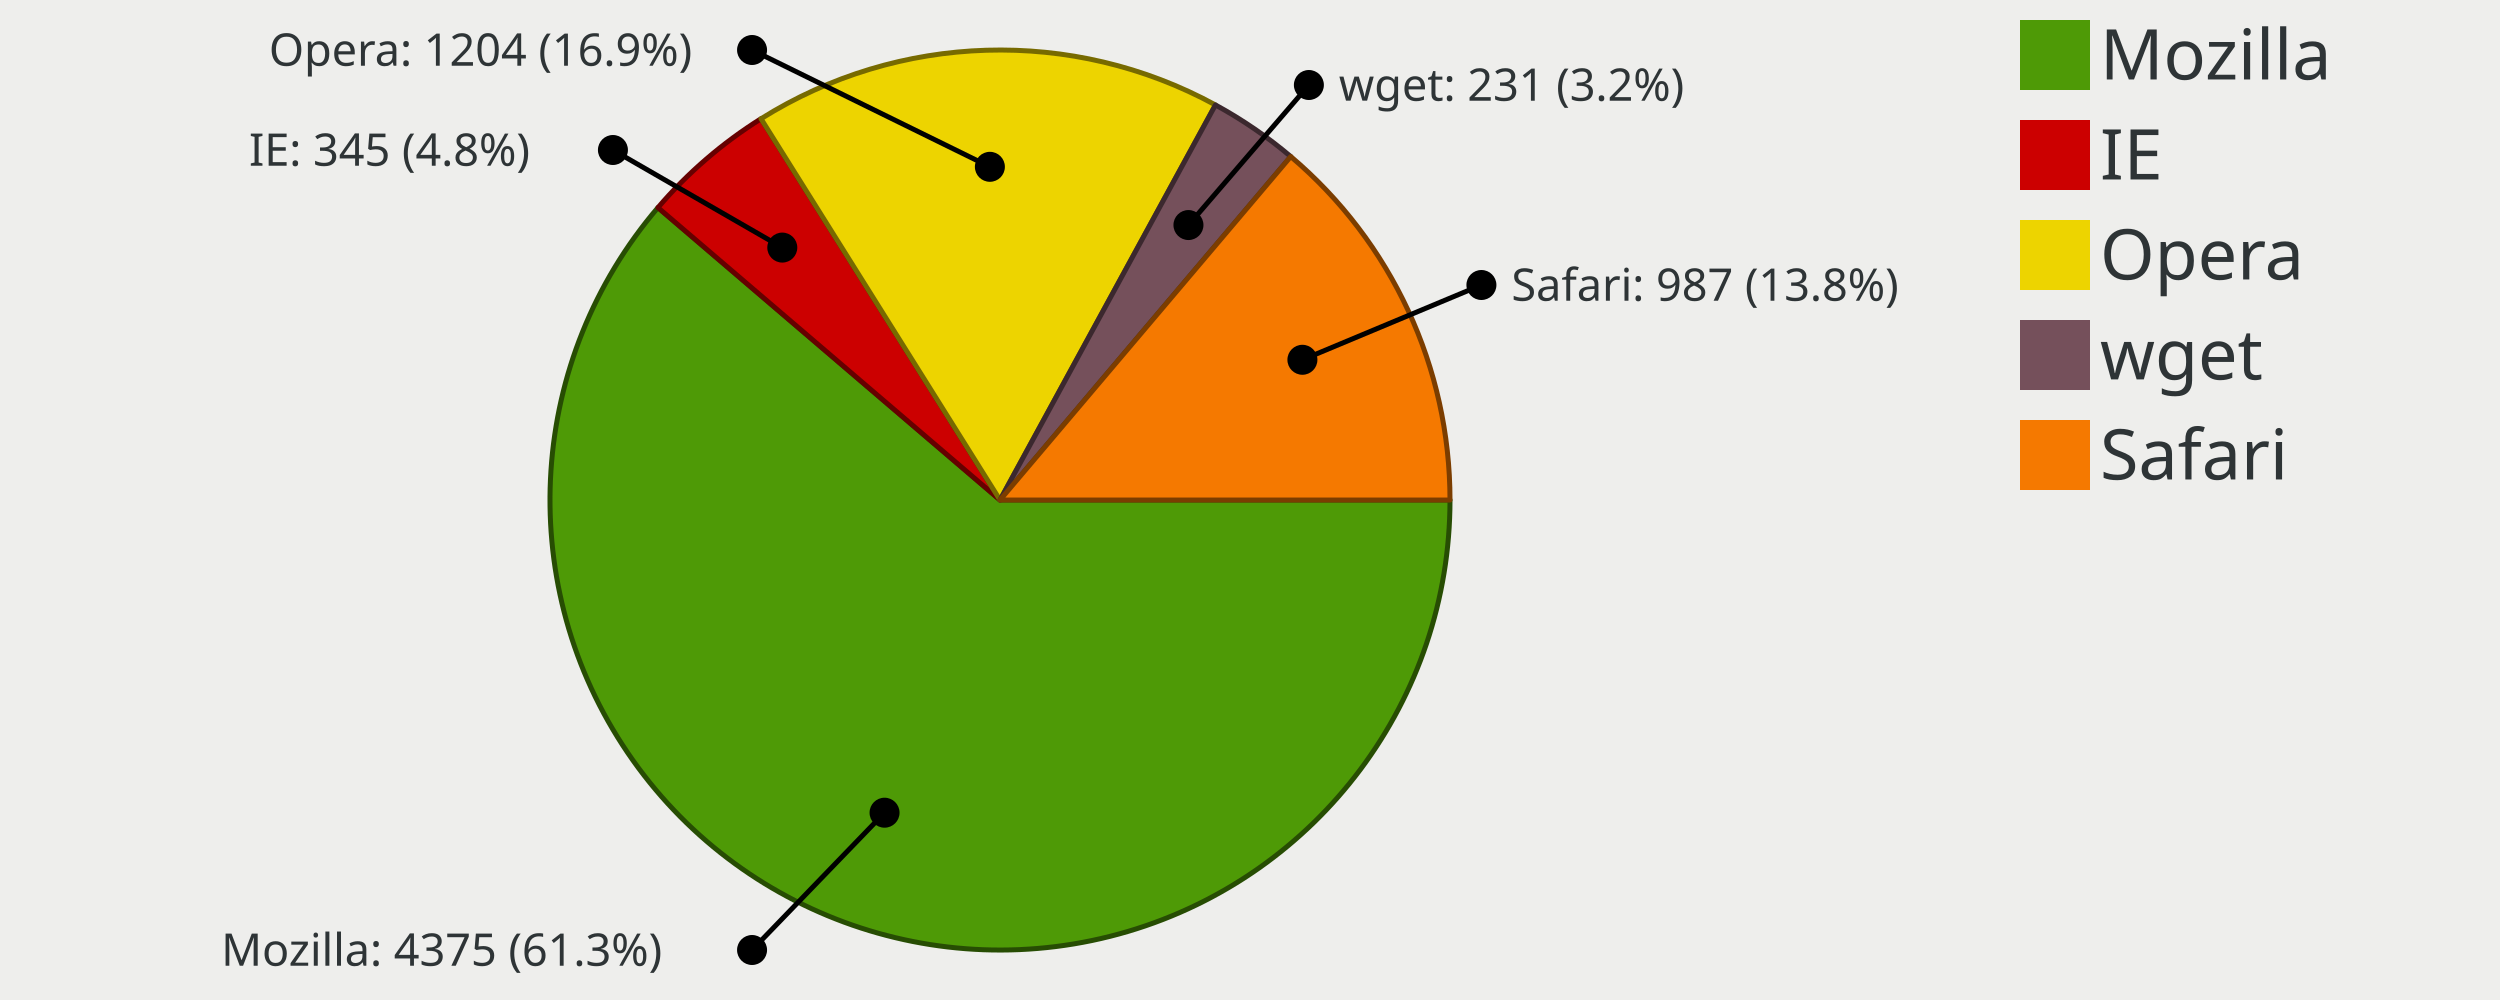
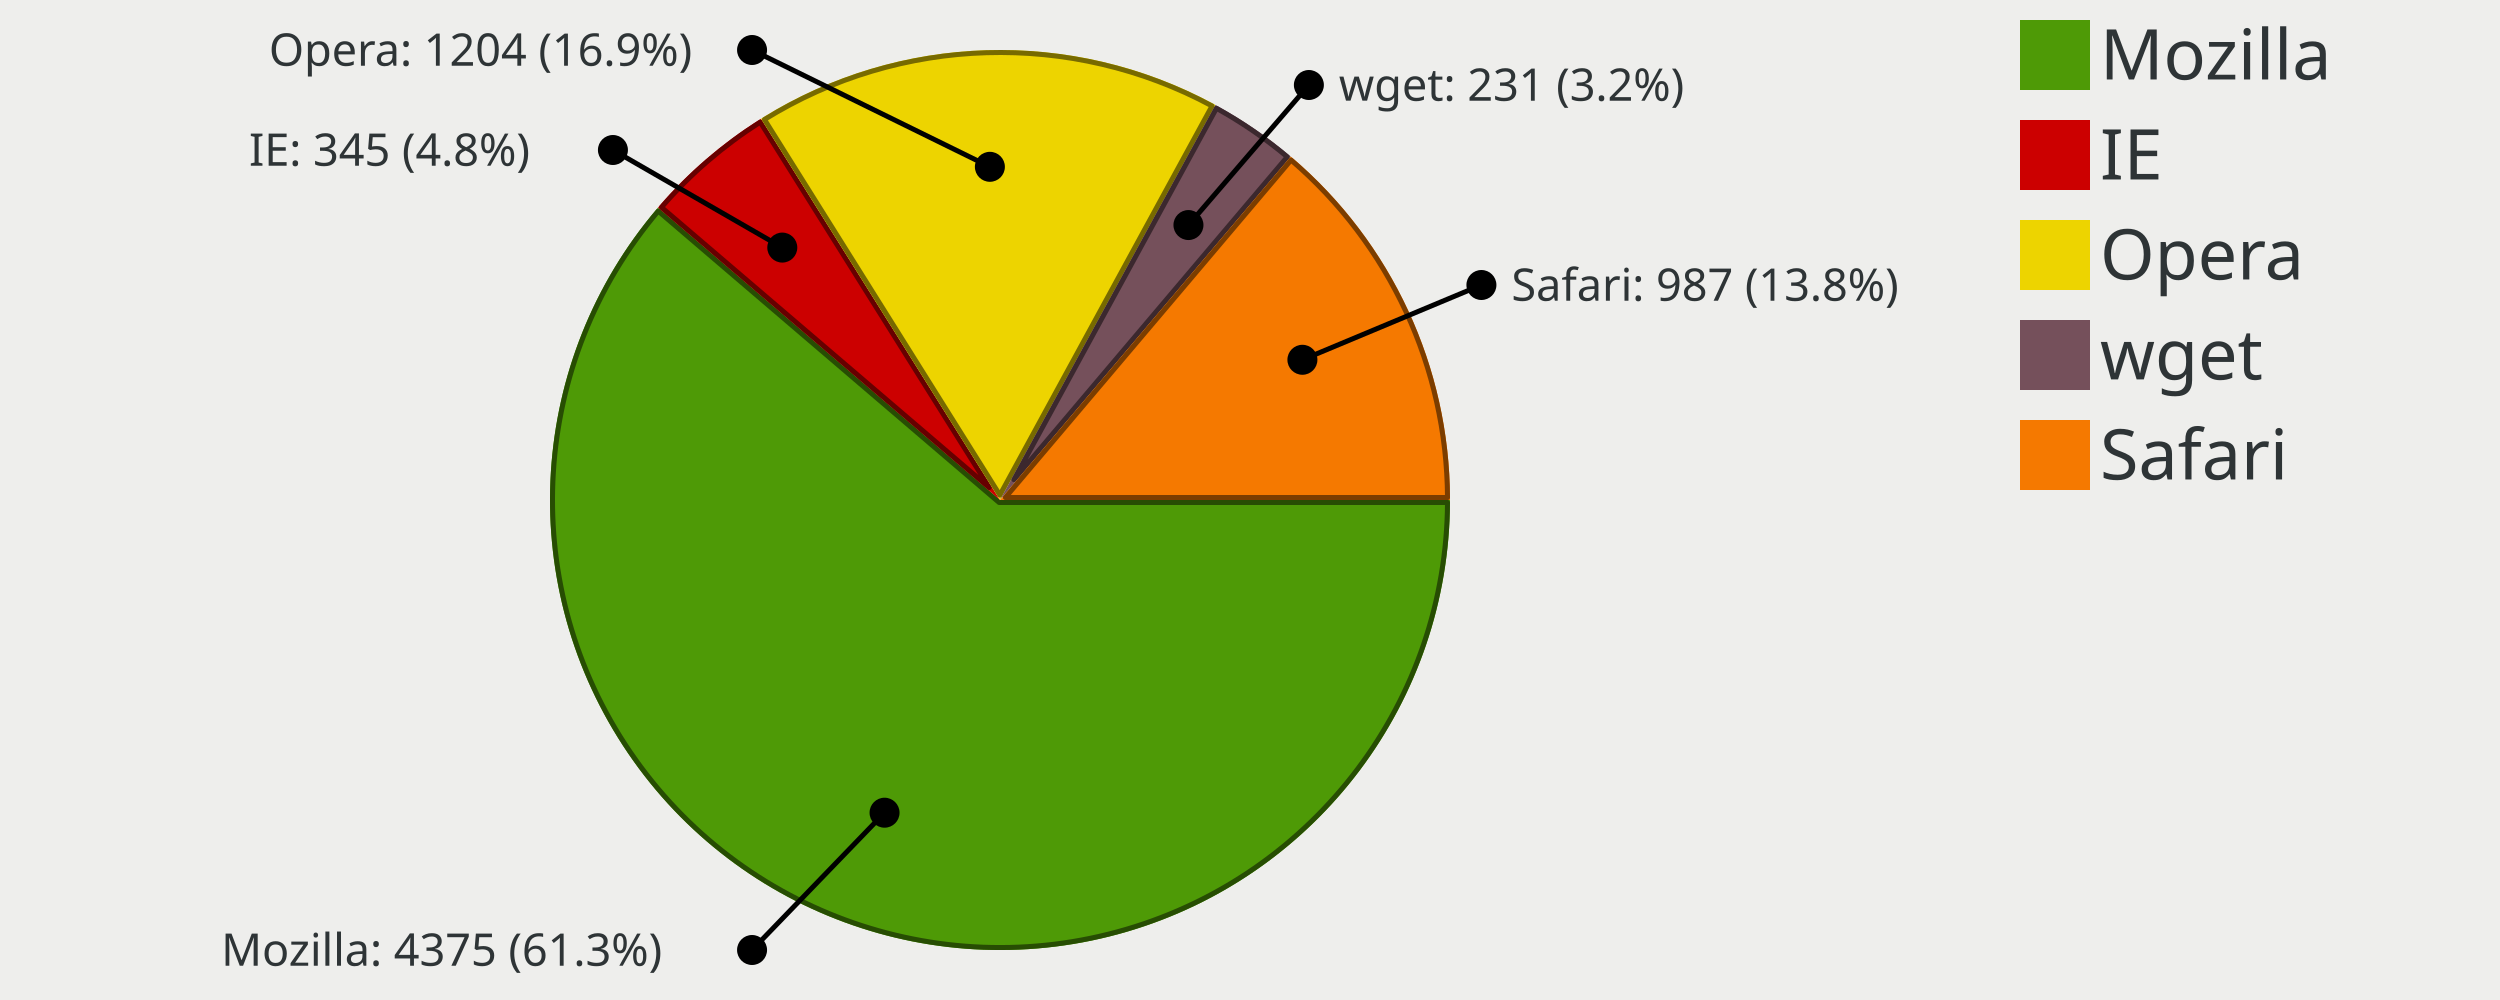
<svg xmlns="http://www.w3.org/2000/svg" width="500" height="200" version="1.0" id="ezcGraph">
  <defs />
  <g id="ezcGraphChart" color-rendering="optimizeQuality" shape-rendering="geometricPrecision" text-rendering="optimizeLegibility">
    <path d=" M 0,200 L 0,0 L 500,0 L 500,200 L 0,200 z " style="fill: #eeeeec; fill-opacity: 1.00; stroke: none;" id="ezcGraphPolygon_1" />
    <path d=" M 400,200 L 400,0 L 500,0 L 500,200 L 400,200 z " style="fill: #000000; fill-opacity: 0.00; stroke: none;" id="ezcGraphPolygon_2" />
    <path d=" M 404,18 L 404,4 L 418,4 L 418,18 L 404,18 z " style="fill: #4e9a06; fill-opacity: 1.00; stroke: none;" id="ezcGraphPolygon_3" />
    <path d=" M 404,38 L 404,24 L 418,24 L 418,38 L 404,38 z " style="fill: #cc0000; fill-opacity: 1.00; stroke: none;" id="ezcGraphPolygon_5" />
    <path d=" M 404,58 L 404,44 L 418,44 L 418,58 L 404,58 z " style="fill: #edd400; fill-opacity: 1.00; stroke: none;" id="ezcGraphPolygon_7" />
    <path d=" M 404,78 L 404,64 L 418,64 L 418,78 L 404,78 z " style="fill: #75505b; fill-opacity: 1.00; stroke: none;" id="ezcGraphPolygon_9" />
    <path d=" M 404,98 L 404,84 L 418,84 L 418,98 L 404,98 z " style="fill: #f57900; fill-opacity: 1.00; stroke: none;" id="ezcGraphPolygon_11" />
    <path d="M 200.00,100.00 L 290.00,100.00 A 90.00,90.00 0 1,1 131.59,41.52 z" style="fill: #4e9a06; fill-opacity: 1.00; stroke: none;" id="ezcGraphCircleSector_13" />
-     <path d="M 200.00,100.00 L 290.00,100.00 A 90.00,90.00 0 1,1 131.59,41.52 z" style="fill: none; stroke: #274d03; stroke-width: 1; stroke-opacity: 1.00; stroke-linecap: round; stroke-linejoin: round;" id="ezcGraphCircleSector_14" />
+     <path d="M 199.82,100.50 L 289.50,100.50 A 89.50,89.50 0 1,1 131.65,42.22 z" style="fill: none; stroke: #274d03; stroke-width: 1; stroke-opacity: 1.00; stroke-linecap: round; stroke-linejoin: round;" id="ezcGraphCircleSector_14" />
    <path d="M 200.00,100.00 L 131.59,41.52 A 90.00,90.00 0 0,1 152.20,23.75 z" style="fill: #cc0000; fill-opacity: 1.00; stroke: none;" id="ezcGraphCircleSector_15" />
-     <path d="M 200.00,100.00 L 131.59,41.52 A 90.00,90.00 0 0,1 152.20,23.75 z" style="fill: none; stroke: #660000; stroke-width: 1; stroke-opacity: 1.00; stroke-linecap: round; stroke-linejoin: round;" id="ezcGraphCircleSector_16" />
+     <path d="M 197.84,97.50 L 132.30,41.46 A 89.50,89.50 0 0,1 152.04,24.43 z" style="fill: none; stroke: #660000; stroke-width: 1; stroke-opacity: 1.00; stroke-linecap: round; stroke-linejoin: round;" id="ezcGraphCircleSector_16" />
    <path d="M 200.00,100.00 L 152.20,23.75 A 90.00,90.00 0 0,1 243.09,20.99 z" style="fill: #edd400; fill-opacity: 1.00; stroke: none;" id="ezcGraphCircleSector_17" />
-     <path d="M 200.00,100.00 L 152.20,23.75 A 90.00,90.00 0 0,1 243.09,20.99 z" style="fill: none; stroke: #776a00; stroke-width: 1; stroke-opacity: 1.00; stroke-linecap: round; stroke-linejoin: round;" id="ezcGraphCircleSector_18" />
+     <path d="M 199.97,99.01 L 152.89,23.90 A 89.50,89.50 0 0,1 242.41,21.19 z" style="fill: none; stroke: #776a00; stroke-width: 1; stroke-opacity: 1.00; stroke-linecap: round; stroke-linejoin: round;" id="ezcGraphCircleSector_18" />
    <path d="M 200.00,100.00 L 243.09,20.99 A 90.00,90.00 0 0,1 258.15,31.31 z" style="fill: #75505b; fill-opacity: 1.00; stroke: none;" id="ezcGraphCircleSector_19" />
-     <path d="M 200.00,100.00 L 243.09,20.99 A 90.00,90.00 0 0,1 258.15,31.31 z" style="fill: none; stroke: #3b282e; stroke-width: 1; stroke-opacity: 1.00; stroke-linecap: round; stroke-linejoin: round;" id="ezcGraphCircleSector_20" />
+     <path d="M 202.79,95.93 L 243.29,21.66 A 89.50,89.50 0 0,1 257.45,31.37 z" style="fill: none; stroke: #3b282e; stroke-width: 1; stroke-opacity: 1.00; stroke-linecap: round; stroke-linejoin: round;" id="ezcGraphCircleSector_20" />
    <path d="M 200.00,100.00 L 258.15,31.31 A 90.00,90.00 0 0,1 290.00,100.00 z" style="fill: #f57900; fill-opacity: 1.00; stroke: none;" id="ezcGraphCircleSector_21" />
-     <path d="M 200.00,100.00 L 258.15,31.31 A 90.00,90.00 0 0,1 290.00,100.00 z" style="fill: none; stroke: #7b3d00; stroke-width: 1; stroke-opacity: 1.00; stroke-linecap: round; stroke-linejoin: round;" id="ezcGraphCircleSector_22" />
+     <path d="M 201.08,99.50 L 258.21,32.01 A 89.50,89.50 0 0,1 289.50,99.50 z" style="fill: none; stroke: #7b3d00; stroke-width: 1; stroke-opacity: 1.00; stroke-linecap: round; stroke-linejoin: round;" id="ezcGraphCircleSector_22" />
    <path d=" M 197.977,33.364 L 150.411,10" style="fill: none; stroke: #000000; stroke-width: 1; stroke-opacity: 1.00; stroke-linecap: round; stroke-linejoin: round;" id="ezcGraphLine_23" />
    <ellipse cx="197.977" cy="33.364" rx="3" ry="3" style="fill: #000000; fill-opacity: 1.00; stroke: none;" id="ezcGraphCircle_24" />
    <ellipse cx="150.411" cy="10" rx="3" ry="3" style="fill: #000000; fill-opacity: 1.00; stroke: none;" id="ezcGraphCircle_25" />
    <path d=" M 156.458,49.517 L 122.586,30" style="fill: none; stroke: #000000; stroke-width: 1; stroke-opacity: 1.00; stroke-linecap: round; stroke-linejoin: round;" id="ezcGraphLine_27" />
    <ellipse cx="156.458" cy="49.517" rx="3" ry="3" style="fill: #000000; fill-opacity: 1.00; stroke: none;" id="ezcGraphCircle_28" />
    <ellipse cx="122.586" cy="30" rx="3" ry="3" style="fill: #000000; fill-opacity: 1.00; stroke: none;" id="ezcGraphCircle_29" />
    <path d=" M 176.911,162.541 L 150.411,190" style="fill: none; stroke: #000000; stroke-width: 1; stroke-opacity: 1.00; stroke-linecap: round; stroke-linejoin: round;" id="ezcGraphLine_31" />
    <ellipse cx="176.911" cy="162.541" rx="3" ry="3" style="fill: #000000; fill-opacity: 1.00; stroke: none;" id="ezcGraphCircle_32" />
    <ellipse cx="150.411" cy="190" rx="3" ry="3" style="fill: #000000; fill-opacity: 1.00; stroke: none;" id="ezcGraphCircle_33" />
    <path d=" M 237.691,45.01 L 261.776,17" style="fill: none; stroke: #000000; stroke-width: 1; stroke-opacity: 1.00; stroke-linecap: round; stroke-linejoin: round;" id="ezcGraphLine_35" />
    <ellipse cx="237.691" cy="45.01" rx="3" ry="3" style="fill: #000000; fill-opacity: 1.00; stroke: none;" id="ezcGraphCircle_36" />
    <ellipse cx="261.776" cy="17" rx="3" ry="3" style="fill: #000000; fill-opacity: 1.00; stroke: none;" id="ezcGraphCircle_37" />
    <path d=" M 260.482,71.957 L 296.283,57" style="fill: none; stroke: #000000; stroke-width: 1; stroke-opacity: 1.00; stroke-linecap: round; stroke-linejoin: round;" id="ezcGraphLine_39" />
    <ellipse cx="260.482" cy="71.957" rx="3" ry="3" style="fill: #000000; fill-opacity: 1.00; stroke: none;" id="ezcGraphCircle_40" />
    <ellipse cx="296.283" cy="57" rx="3" ry="3" style="fill: #000000; fill-opacity: 1.00; stroke: none;" id="ezcGraphCircle_41" />
    <g id="ezcGraphTextBox_4">
      <path d=" M 419.5,19 L 419.5,3.5 L 472.94,3.5 L 472.94,19 L 419.5,19 z " style="fill: #ffffff; fill-opacity: 0.00; stroke: none;" id="ezcGraphPolygon_43" />
      <text id="ezcGraphTextBox_4_text" x="420" text-length="51.94px" y="15.9" style="font-size: 14px; font-family: sans-serif; fill: #2e3436; fill-opacity: 1.00; stroke: none;">Mozilla</text>
    </g>
    <g id="ezcGraphTextBox_6">
      <path d=" M 419.5,39 L 419.5,23.5 L 435.84,23.5 L 435.84,39 L 419.5,39 z " style="fill: #ffffff; fill-opacity: 0.00; stroke: none;" id="ezcGraphPolygon_44" />
      <text id="ezcGraphTextBox_6_text" x="420" text-length="14.84px" y="35.9" style="font-size: 14px; font-family: sans-serif; fill: #2e3436; fill-opacity: 1.00; stroke: none;">IE</text>
    </g>
    <g id="ezcGraphTextBox_8">
      <path d=" M 419.5,59 L 419.5,43.5 L 458.1,43.5 L 458.1,59 L 419.5,59 z " style="fill: #ffffff; fill-opacity: 0.00; stroke: none;" id="ezcGraphPolygon_45" />
      <text id="ezcGraphTextBox_8_text" x="420" text-length="37.1px" y="55.9" style="font-size: 14px; font-family: sans-serif; fill: #2e3436; fill-opacity: 1.00; stroke: none;">Opera</text>
    </g>
    <g id="ezcGraphTextBox_10">
      <path d=" M 419.5,79 L 419.5,63.5 L 450.68,63.5 L 450.68,79 L 419.5,79 z " style="fill: #ffffff; fill-opacity: 0.00; stroke: none;" id="ezcGraphPolygon_46" />
      <text id="ezcGraphTextBox_10_text" x="420" text-length="29.68px" y="75.9" style="font-size: 14px; font-family: sans-serif; fill: #2e3436; fill-opacity: 1.00; stroke: none;">wget</text>
    </g>
    <g id="ezcGraphTextBox_12">
      <path d=" M 419.5,99 L 419.5,83.5 L 465.52,83.5 L 465.52,99 L 419.5,99 z " style="fill: #ffffff; fill-opacity: 0.00; stroke: none;" id="ezcGraphPolygon_47" />
      <text id="ezcGraphTextBox_12_text" x="420" text-length="44.52px" y="95.9" style="font-size: 14px; font-family: sans-serif; fill: #2e3436; fill-opacity: 1.00; stroke: none;">Safari</text>
    </g>
    <g id="ezcGraphTextBox_26">
      <path d=" M 53.281,15.5 L 53.281,5 L 145.411,5 L 145.411,15.5 L 53.281,15.5 z " style="fill: #ffffff; fill-opacity: 0.00; stroke: none;" id="ezcGraphPolygon_48" />
      <text id="ezcGraphTextBox_26_text" x="53.781" text-length="90.63px" y="13.15" style="font-size: 9px; font-family: sans-serif; fill: #2e3436; fill-opacity: 1.00; stroke: none;">Opera: 1204 (16.9%)</text>
    </g>
    <g id="ezcGraphTextBox_30">
      <path d=" M 49.306,35.5 L 49.306,25 L 117.586,25 L 117.586,35.5 L 49.306,35.5 z " style="fill: #ffffff; fill-opacity: 0.00; stroke: none;" id="ezcGraphPolygon_49" />
      <text id="ezcGraphTextBox_30_text" x="49.806" text-length="66.78px" y="33.15" style="font-size: 9px; font-family: sans-serif; fill: #2e3436; fill-opacity: 1.00; stroke: none;">IE: 345 (4.8%)</text>
    </g>
    <g id="ezcGraphTextBox_34">
      <path d=" M 43.741,195.5 L 43.741,185 L 145.411,185 L 145.411,195.5 L 43.741,195.5 z " style="fill: #ffffff; fill-opacity: 0.00; stroke: none;" id="ezcGraphPolygon_50" />
      <text id="ezcGraphTextBox_34_text" x="44.241" text-length="100.17px" y="193.15" style="font-size: 9px; font-family: sans-serif; fill: #2e3436; fill-opacity: 1.00; stroke: none;">Mozilla: 4375 (61.3%)</text>
    </g>
    <g id="ezcGraphTextBox_38">
      <path d=" M 267.276,22.5 L 267.276,12 L 345.096,12 L 345.096,22.5 L 267.276,22.5 z " style="fill: #ffffff; fill-opacity: 0.00; stroke: none;" id="ezcGraphPolygon_51" />
      <text id="ezcGraphTextBox_38_text" x="267.776" text-length="76.32px" y="20.15" style="font-size: 9px; font-family: sans-serif; fill: #2e3436; fill-opacity: 1.00; stroke: none;">wget: 231 (3.2%)</text>
    </g>
    <g id="ezcGraphTextBox_42">
      <path d=" M 301.783,62.5 L 301.783,52 L 393.913,52 L 393.913,62.5 L 301.783,62.5 z " style="fill: #ffffff; fill-opacity: 0.00; stroke: none;" id="ezcGraphPolygon_52" />
      <text id="ezcGraphTextBox_42_text" x="302.283" text-length="90.63px" y="60.15" style="font-size: 9px; font-family: sans-serif; fill: #2e3436; fill-opacity: 1.00; stroke: none;">Safari: 987 (13.8%)</text>
    </g>
  </g>
</svg>
